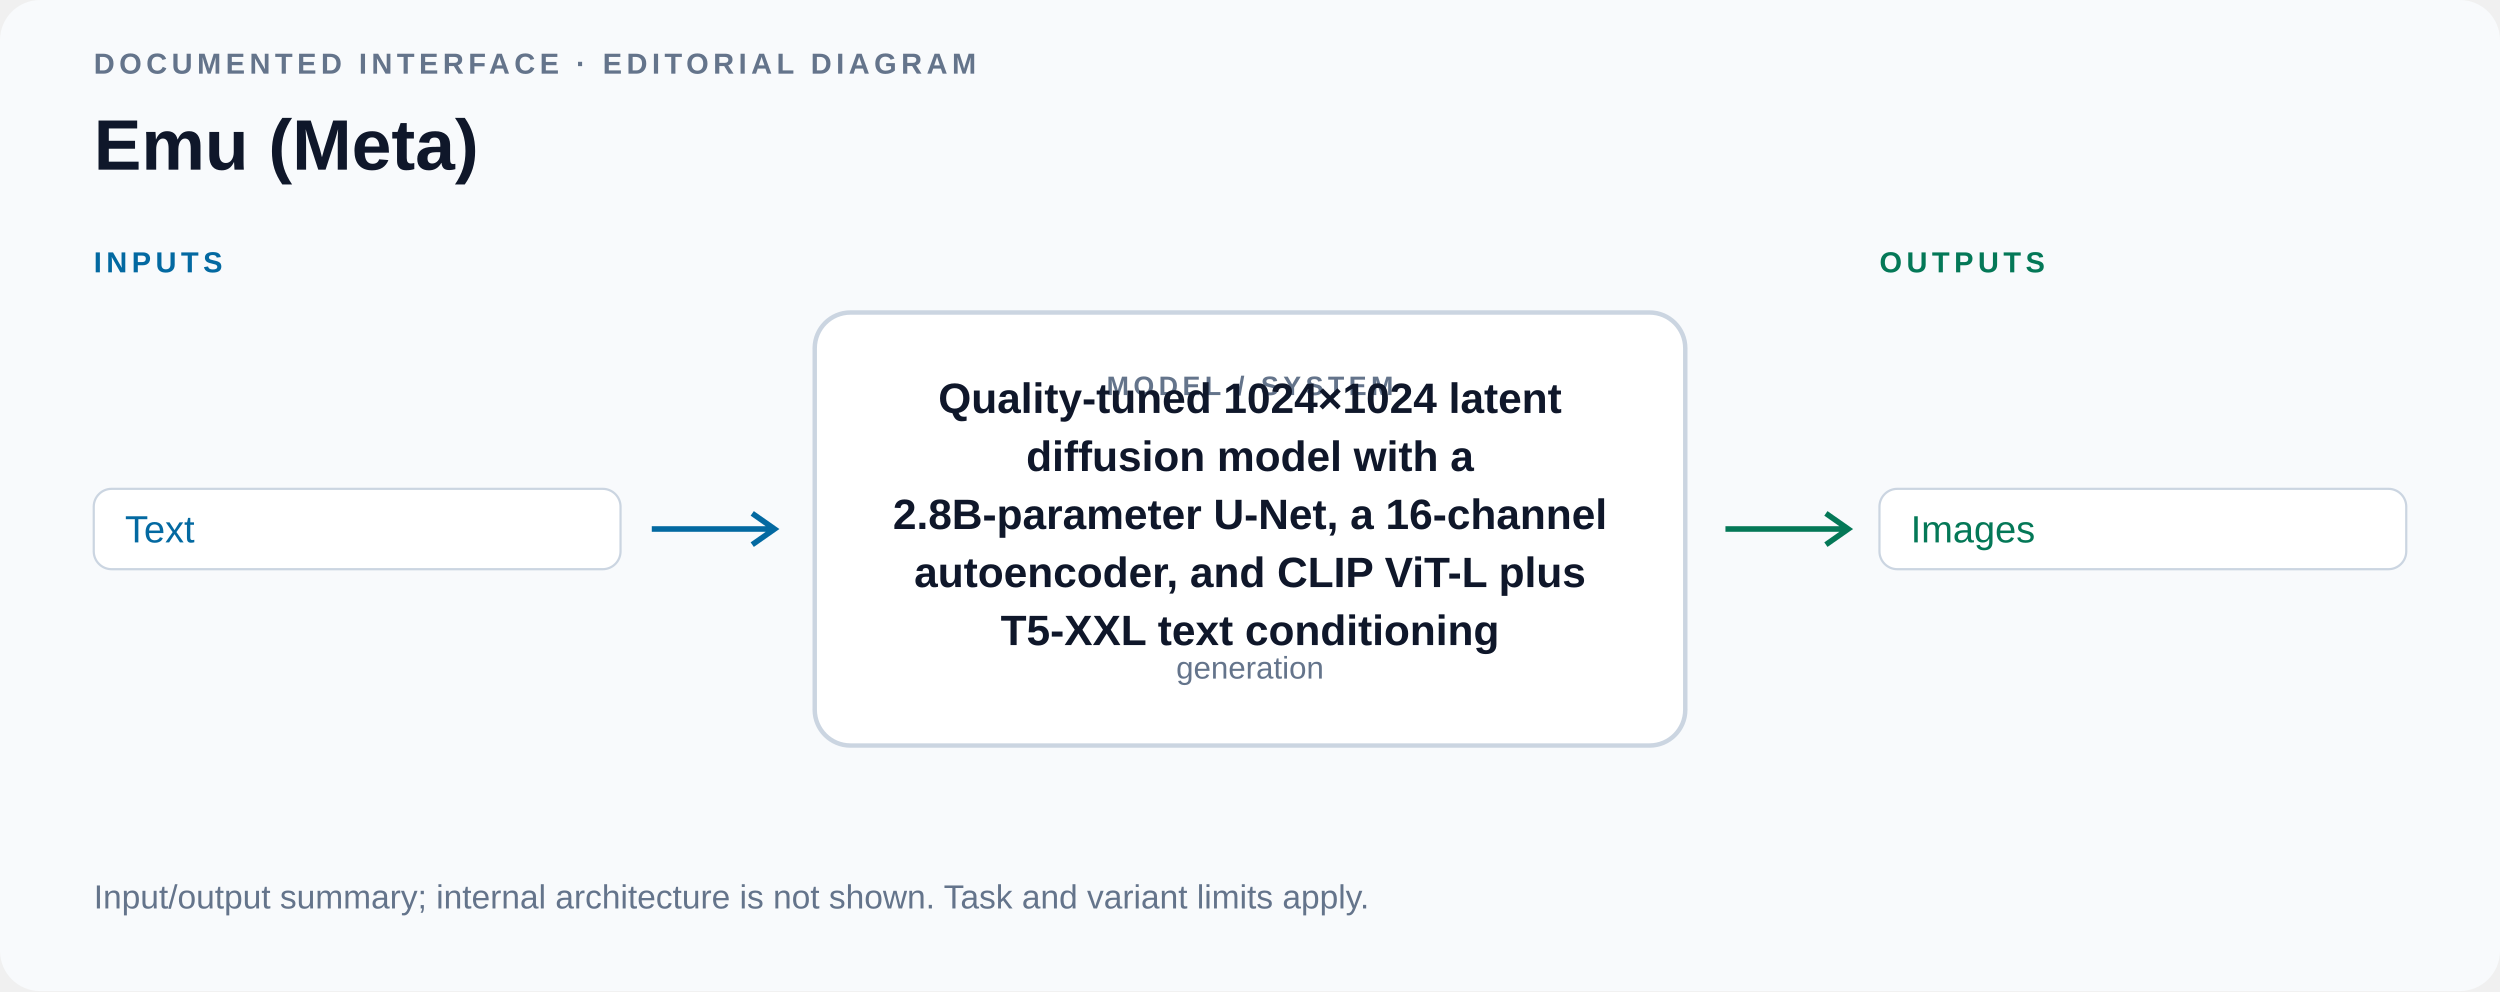
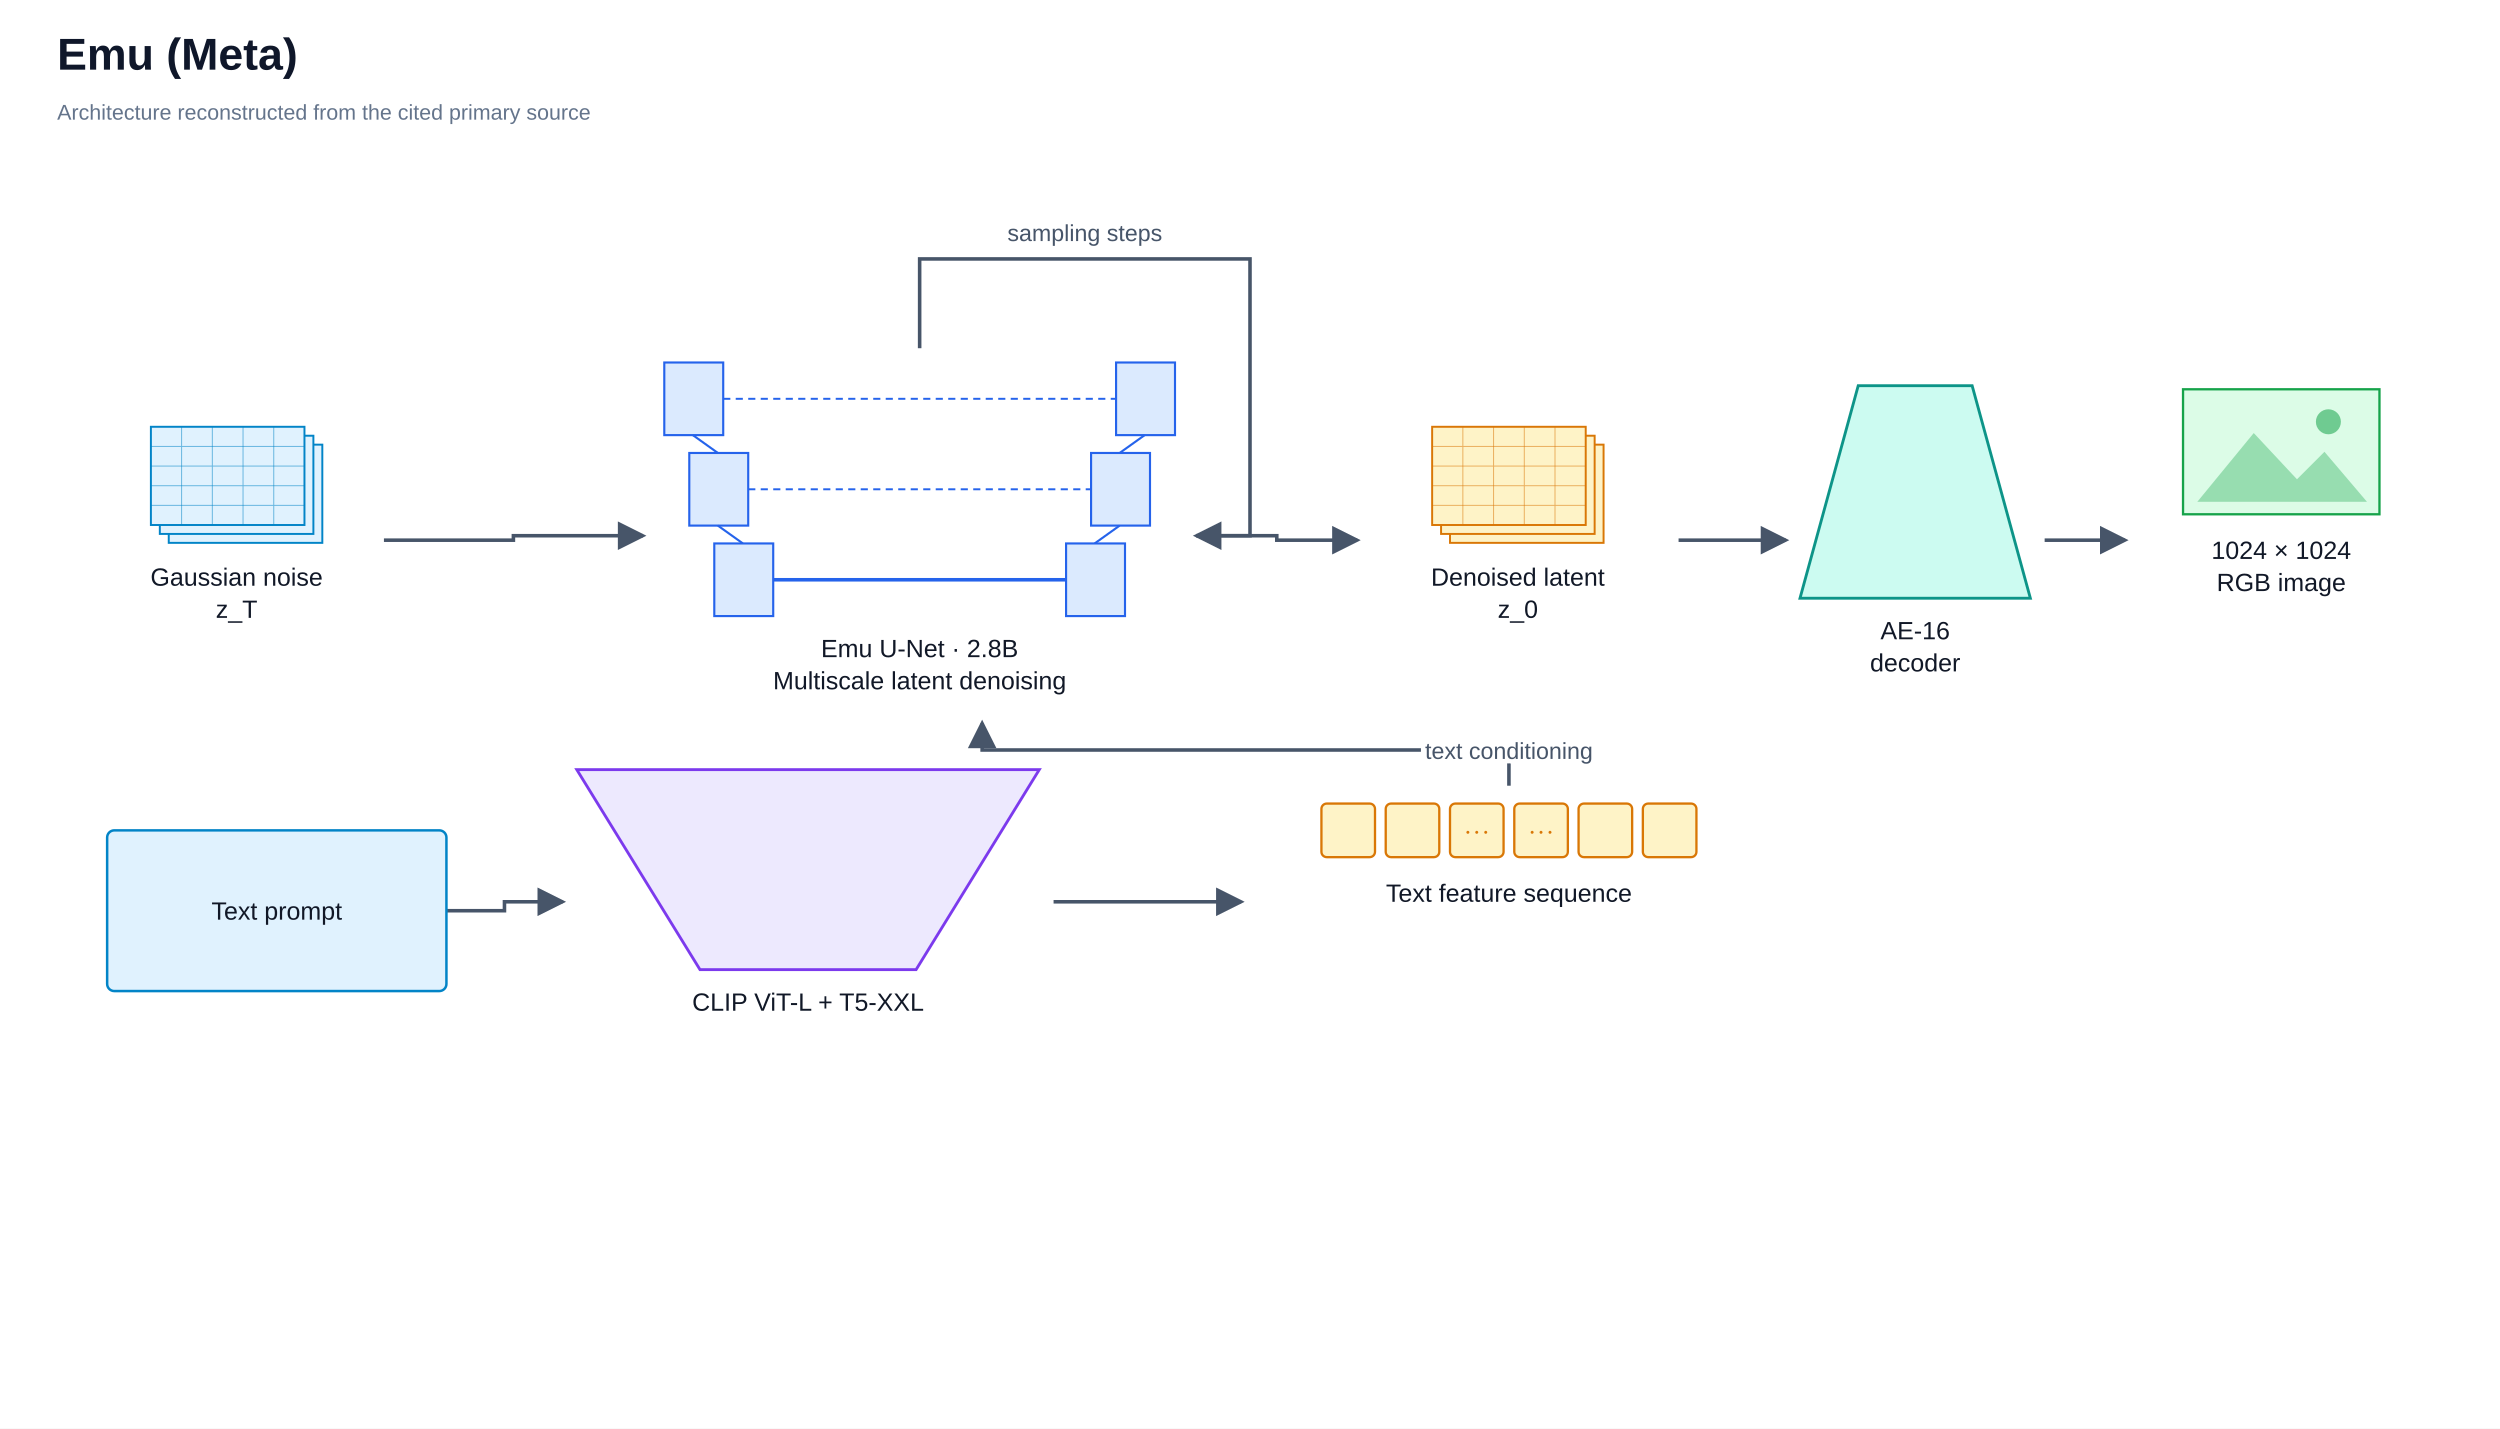
- <svg xmlns="http://www.w3.org/2000/svg" width="1120" height="444" viewBox="0 0 1120 444" role="img" aria-labelledby="title desc">
-   <rect width="1120" height="100%" rx="18" fill="#f8fafc" />
+ <svg xmlns="http://www.w3.org/2000/svg" width="1400" height="800" viewBox="0 0 1400 800" role="img" aria-labelledby="title desc">
+   <defs>
+     <marker id="arrow" markerWidth="8" markerHeight="8" refX="7" refY="4" orient="auto-start-reverse">
+       <path d="M0 0 L8 4 L0 8 Z" fill="#475569" />
+     </marker>
+   </defs>
+   <rect width="1400" height="800" fill="#ffffff" />
  <g font-family="Arial, Helvetica, sans-serif">
-     <text x="42" y="33" font-size="13" font-weight="700" letter-spacing="2" fill="#64748b">DOCUMENTED INTERFACE · EDITORIAL DIAGRAM</text>
-     <text x="42" y="76" font-size="32" font-weight="700" fill="#0f172a">Emu (Meta)</text>
-     <rect x="365" y="140.0" width="390" height="194" rx="16" fill="#ffffff" stroke="#cbd5e1" stroke-width="2" />
-     <text x="560" y="177.0" text-anchor="middle" font-size="12" font-weight="700" letter-spacing="2" fill="#64748b">MODEL / SYSTEM</text>
-     <text x="560" y="185.0" text-anchor="middle" font-size="19" font-weight="600" fill="#0f172a">Quality-tuned 1024×1024 latent</text>
-     <text x="560" y="211.0" text-anchor="middle" font-size="19" font-weight="600" fill="#0f172a">diffusion model with a</text>
-     <text x="560" y="237.0" text-anchor="middle" font-size="19" font-weight="600" fill="#0f172a">2.8B-parameter U-Net, a 16-channel</text>
-     <text x="560" y="263.0" text-anchor="middle" font-size="19" font-weight="600" fill="#0f172a">autoencoder, and CLIP ViT-L plus</text>
-     <text x="560" y="289.0" text-anchor="middle" font-size="19" font-weight="600" fill="#0f172a">T5-XXL text conditioning</text>
-     <text x="560" y="304.0" text-anchor="middle" font-size="14" fill="#64748b">generation</text>
-     <text x="42" y="122" font-size="13" font-weight="700" letter-spacing="2" fill="#0369a1">INPUTS</text>
-     <rect x="42" y="219.0" width="236" height="36" rx="8" fill="#ffffff" stroke="#cbd5e1" />
-     <text x="56" y="243.0" font-size="17" fill="#0369a1">Text</text>
-     <text x="842" y="122" font-size="13" font-weight="700" letter-spacing="2" fill="#047857">OUTPUTS</text>
-     <rect x="842" y="219.0" width="236" height="36" rx="8" fill="#ffffff" stroke="#cbd5e1" />
-     <text x="856" y="243.0" font-size="17" fill="#047857">Images</text>
-     <path d="M292 237.0 H346 M337 230.0 L347 237.0 L337 244.0" fill="none" stroke="#0369a1" stroke-width="2.5" />
-     <path d="M773 237.0 H827 M818 230.0 L828 237.0 L818 244.0" fill="none" stroke="#047857" stroke-width="2.5" />
-     <text x="42" y="407" font-size="15" fill="#64748b">Input/output summary; internal architecture is not shown. Task and variant limits apply.</text>
+     <text x="32" y="67" font-size="12" fill="#64748b">Architecture reconstructed from the cited primary source</text>
+     <text x="32" y="39" font-size="25" font-weight="700" fill="#0f172a">Emu (Meta)</text>
+     <polyline points="215.0,302.5 287.5,302.5 287.5,300.0 360.0,300.0" fill="none" stroke="#475569" stroke-width="2" marker-end="url(#arrow)" />
+     <polyline points="670.0,300.0 715.0,300.0 715.0,302.5 760.0,302.5" fill="none" stroke="#475569" stroke-width="2" marker-end="url(#arrow)" />
+     <polyline points="940.0,302.5 970.0,302.5 970.0,302.5 1000.0,302.5" fill="none" stroke="#475569" stroke-width="2" marker-end="url(#arrow)" />
+     <polyline points="1145.0,302.5 1167.5,302.5 1167.5,302.5 1190.0,302.5" fill="none" stroke="#475569" stroke-width="2" marker-end="url(#arrow)" />
+     <polyline points="250.0,510.0 282.5,510.0 282.5,505.0 315.0,505.0" fill="none" stroke="#475569" stroke-width="2" marker-end="url(#arrow)" />
+     <polyline points="590.0,505.0 642.5,505.0 642.5,505.0 695.0,505.0" fill="none" stroke="#475569" stroke-width="2" marker-end="url(#arrow)" />
+     <polyline points="845,440 845,420 550,420 550,405" fill="none" stroke="#475569" stroke-width="2" marker-end="url(#arrow)" />
+     <text x="845" y="425" text-anchor="middle" font-size="13" fill="#475569" stroke="#ffffff" stroke-width="5" paint-order="stroke">text conditioning</text>
+     <polyline points="515,195 515,145 700,145 700,300 670,300" fill="none" stroke="#475569" stroke-width="2" marker-end="url(#arrow)" />
+     <text x="607.5" y="135.0" text-anchor="middle" font-size="13" fill="#475569" stroke="#ffffff" stroke-width="5" paint-order="stroke">sampling steps</text>
+     <rect x="94.5" y="249" width="86" height="55" fill="#e0f2fe" stroke="#0284c7" stroke-width="1.1" />
+     <rect x="89.5" y="244" width="86" height="55" fill="#e0f2fe" stroke="#0284c7" stroke-width="1.1" />
+     <rect x="84.5" y="239" width="86" height="55" fill="#e0f2fe" stroke="#0284c7" stroke-width="1.1" />
+     <path d="M101.7 239 v55 M84.5 250.0 h86" stroke="#0284c7" stroke-width="0.55" opacity="0.55" />
+     <path d="M118.9 239 v55 M84.5 261.0 h86" stroke="#0284c7" stroke-width="0.55" opacity="0.55" />
+     <path d="M136.1 239 v55 M84.5 272.0 h86" stroke="#0284c7" stroke-width="0.55" opacity="0.55" />
+     <path d="M153.3 239 v55 M84.5 283.0 h86" stroke="#0284c7" stroke-width="0.55" opacity="0.55" />
+     <text x="132.5" y="328" text-anchor="middle" font-size="14" font-weight="500" fill="#111827">Gaussian noise</text>
+     <text x="132.5" y="346" text-anchor="middle" font-size="14" font-weight="500" fill="#111827">z_T</text>
+     <rect x="372" y="203.0" width="33" height="40.667" fill="#dbeafe" stroke="#2563eb" stroke-width="1.2" />
+     <rect x="625" y="203.0" width="33" height="40.667" fill="#dbeafe" stroke="#2563eb" stroke-width="1.2" />
+     <path d="M405 223.333 H625" fill="none" stroke="#2563eb" stroke-width="1.1" stroke-dasharray="4 3" />
+     <path d="M388 243.667 L402 253.667 M627 253.667 L641 243.667" fill="none" stroke="#2563eb" stroke-width="1.2" />
+     <rect x="386" y="253.667" width="33" height="40.667" fill="#dbeafe" stroke="#2563eb" stroke-width="1.2" />
+     <rect x="611" y="253.667" width="33" height="40.667" fill="#dbeafe" stroke="#2563eb" stroke-width="1.2" />
+     <path d="M419 274.0 H611" fill="none" stroke="#2563eb" stroke-width="1.1" stroke-dasharray="4 3" />
+     <path d="M402 294.333 L416 304.333 M613 304.333 L627 294.333" fill="none" stroke="#2563eb" stroke-width="1.2" />
+     <rect x="400" y="304.333" width="33" height="40.667" fill="#dbeafe" stroke="#2563eb" stroke-width="1.2" />
+     <rect x="597" y="304.333" width="33" height="40.667" fill="#dbeafe" stroke="#2563eb" stroke-width="1.2" />
+     <path d="M433 324.667 H597" fill="none" stroke="#2563eb" stroke-width="1.1" stroke-dasharray="4 3" />
+     <path d="M433 324.667 H597" fill="none" stroke="#2563eb" stroke-width="2" />
+     <text x="515.0" y="368" text-anchor="middle" font-size="14" font-weight="500" fill="#111827">Emu U-Net · 2.8B</text>
+     <text x="515.0" y="386" text-anchor="middle" font-size="14" font-weight="500" fill="#111827">Multiscale latent denoising</text>
+     <rect x="812.0" y="249" width="86" height="55" fill="#fef3c7" stroke="#d97706" stroke-width="1.1" />
+     <rect x="807.0" y="244" width="86" height="55" fill="#fef3c7" stroke="#d97706" stroke-width="1.1" />
+     <rect x="802.0" y="239" width="86" height="55" fill="#fef3c7" stroke="#d97706" stroke-width="1.1" />
+     <path d="M819.2 239 v55 M802.0 250.0 h86" stroke="#d97706" stroke-width="0.55" opacity="0.55" />
+     <path d="M836.4 239 v55 M802.0 261.0 h86" stroke="#d97706" stroke-width="0.55" opacity="0.55" />
+     <path d="M853.6 239 v55 M802.0 272.0 h86" stroke="#d97706" stroke-width="0.55" opacity="0.55" />
+     <path d="M870.8 239 v55 M802.0 283.0 h86" stroke="#d97706" stroke-width="0.55" opacity="0.55" />
+     <text x="850.0" y="328" text-anchor="middle" font-size="14" font-weight="500" fill="#111827">Denoised latent</text>
+     <text x="850.0" y="346" text-anchor="middle" font-size="14" font-weight="500" fill="#111827">z_0</text>
+     <polygon points="1040.6,216 1104.4,216 1137,335 1008,335" fill="#ccfbf1" stroke="#0d9488" stroke-width="1.6" />
+     <text x="1072.5" y="358" text-anchor="middle" font-size="14" font-weight="500" fill="#111827">AE-16</text>
+     <text x="1072.5" y="376" text-anchor="middle" font-size="14" font-weight="500" fill="#111827">decoder</text>
+     <rect x="1222.5" y="218" width="110" height="70" fill="#dcfce7" stroke="#16a34a" stroke-width="1.3" />
+     <circle cx="1303.9" cy="236.2" r="7.0" fill="#16a34a" opacity="0.55" />
+     <path d="M1230.5 281 L1262.1 242.5 L1286.3 268.4 L1301.7 253.0 L1325.5 281 Z" fill="#16a34a" opacity="0.35" />
+     <text x="1277.5" y="313" text-anchor="middle" font-size="14" font-weight="500" fill="#111827">1024 × 1024</text>
+     <text x="1277.5" y="331" text-anchor="middle" font-size="14" font-weight="500" fill="#111827">RGB image</text>
+     <rect x="60" y="465" width="190" height="90" rx="4" fill="#e0f2fe" stroke="#0284c7" stroke-width="1.4" />
+     <text x="155.0" y="515.0" text-anchor="middle" font-size="14" font-weight="500" fill="#111827">Text prompt</text>
+     <polygon points="323,431 582,431 513.0,543 392.0,543" fill="#ede9fe" stroke="#7c3aed" stroke-width="1.6" />
+     <text x="452.5" y="566" text-anchor="middle" font-size="14" font-weight="500" fill="#111827">CLIP ViT-L + T5-XXL</text>
+     <rect x="740.0" y="450" width="30" height="30" rx="3" fill="#fef3c7" stroke="#d97706" stroke-width="1.3" />
+     <rect x="776.0" y="450" width="30" height="30" rx="3" fill="#fef3c7" stroke="#d97706" stroke-width="1.3" />
+     <rect x="812.0" y="450" width="30" height="30" rx="3" fill="#fef3c7" stroke="#d97706" stroke-width="1.3" />
+     <text x="827.0" y="470" font-family="Georgia,serif" font-size="15" text-anchor="middle" fill="#d97706">⋯</text>
+     <rect x="848.0" y="450" width="30" height="30" rx="3" fill="#fef3c7" stroke="#d97706" stroke-width="1.3" />
+     <text x="863.0" y="470" font-family="Georgia,serif" font-size="15" text-anchor="middle" fill="#d97706">⋯</text>
+     <rect x="884.0" y="450" width="30" height="30" rx="3" fill="#fef3c7" stroke="#d97706" stroke-width="1.3" />
+     <rect x="920.0" y="450" width="30" height="30" rx="3" fill="#fef3c7" stroke="#d97706" stroke-width="1.3" />
+     <text x="845.0" y="505" text-anchor="middle" font-size="14" font-weight="500" fill="#111827">Text feature sequence</text>
  </g>
</svg>
